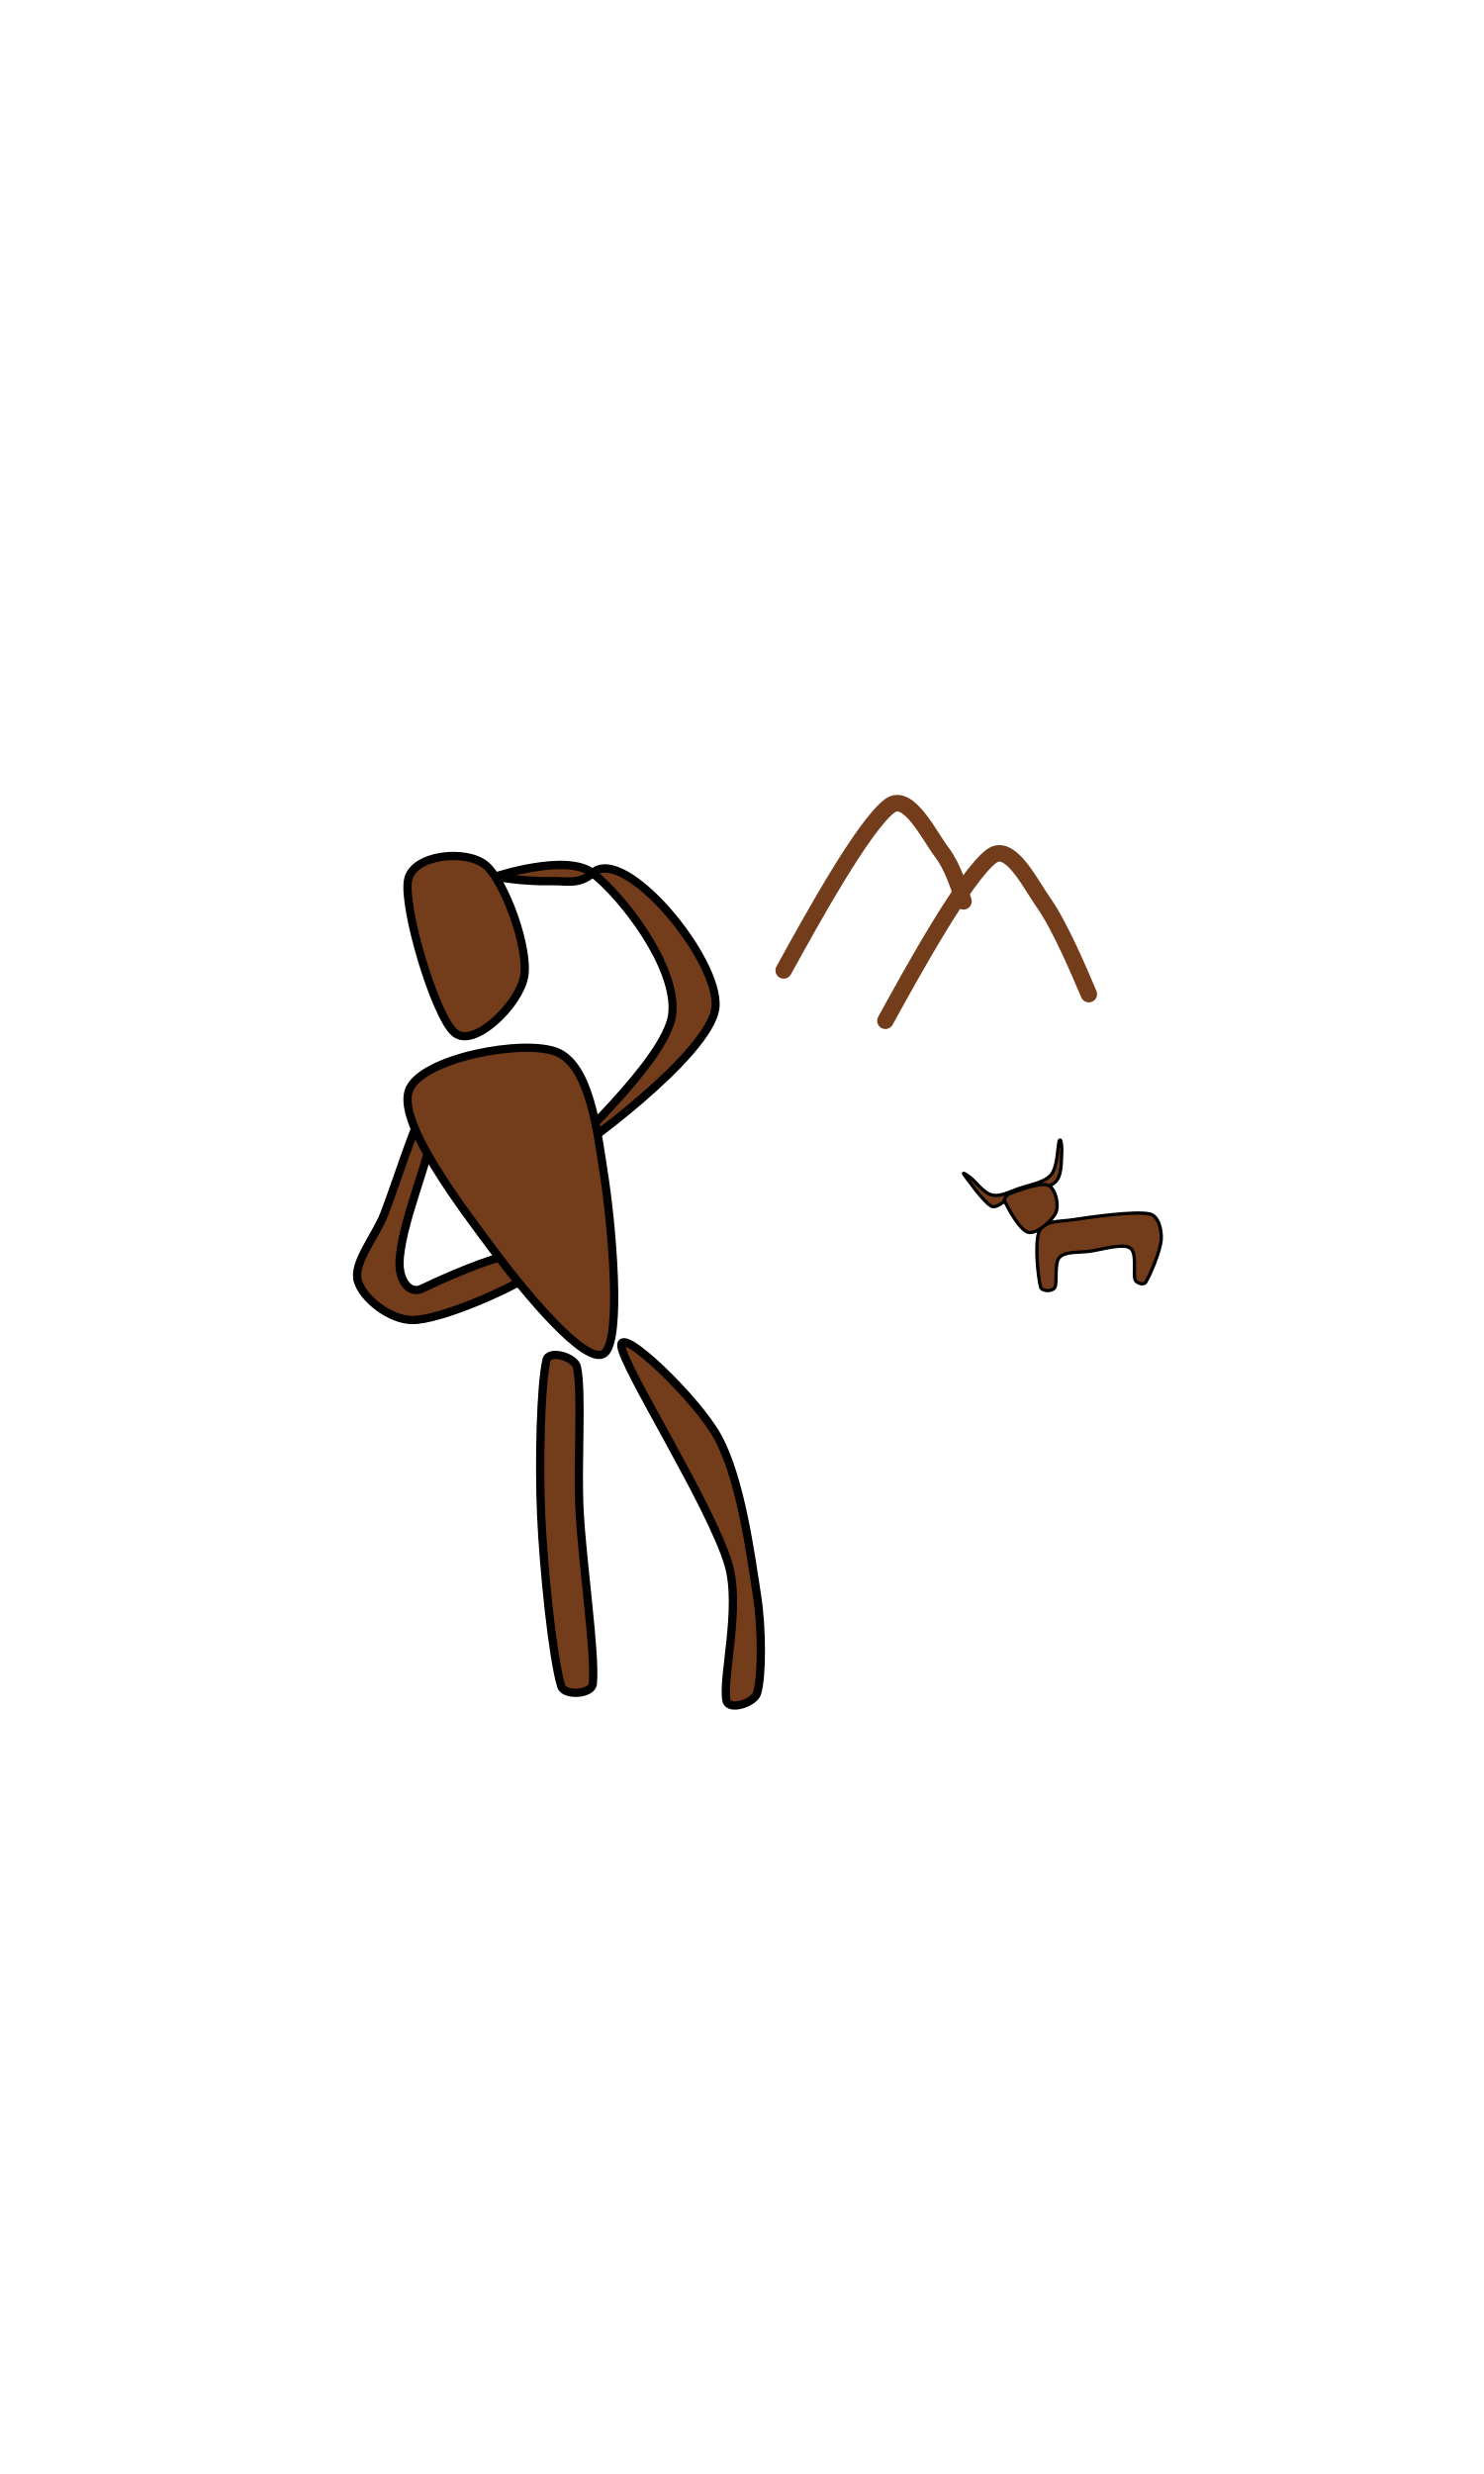
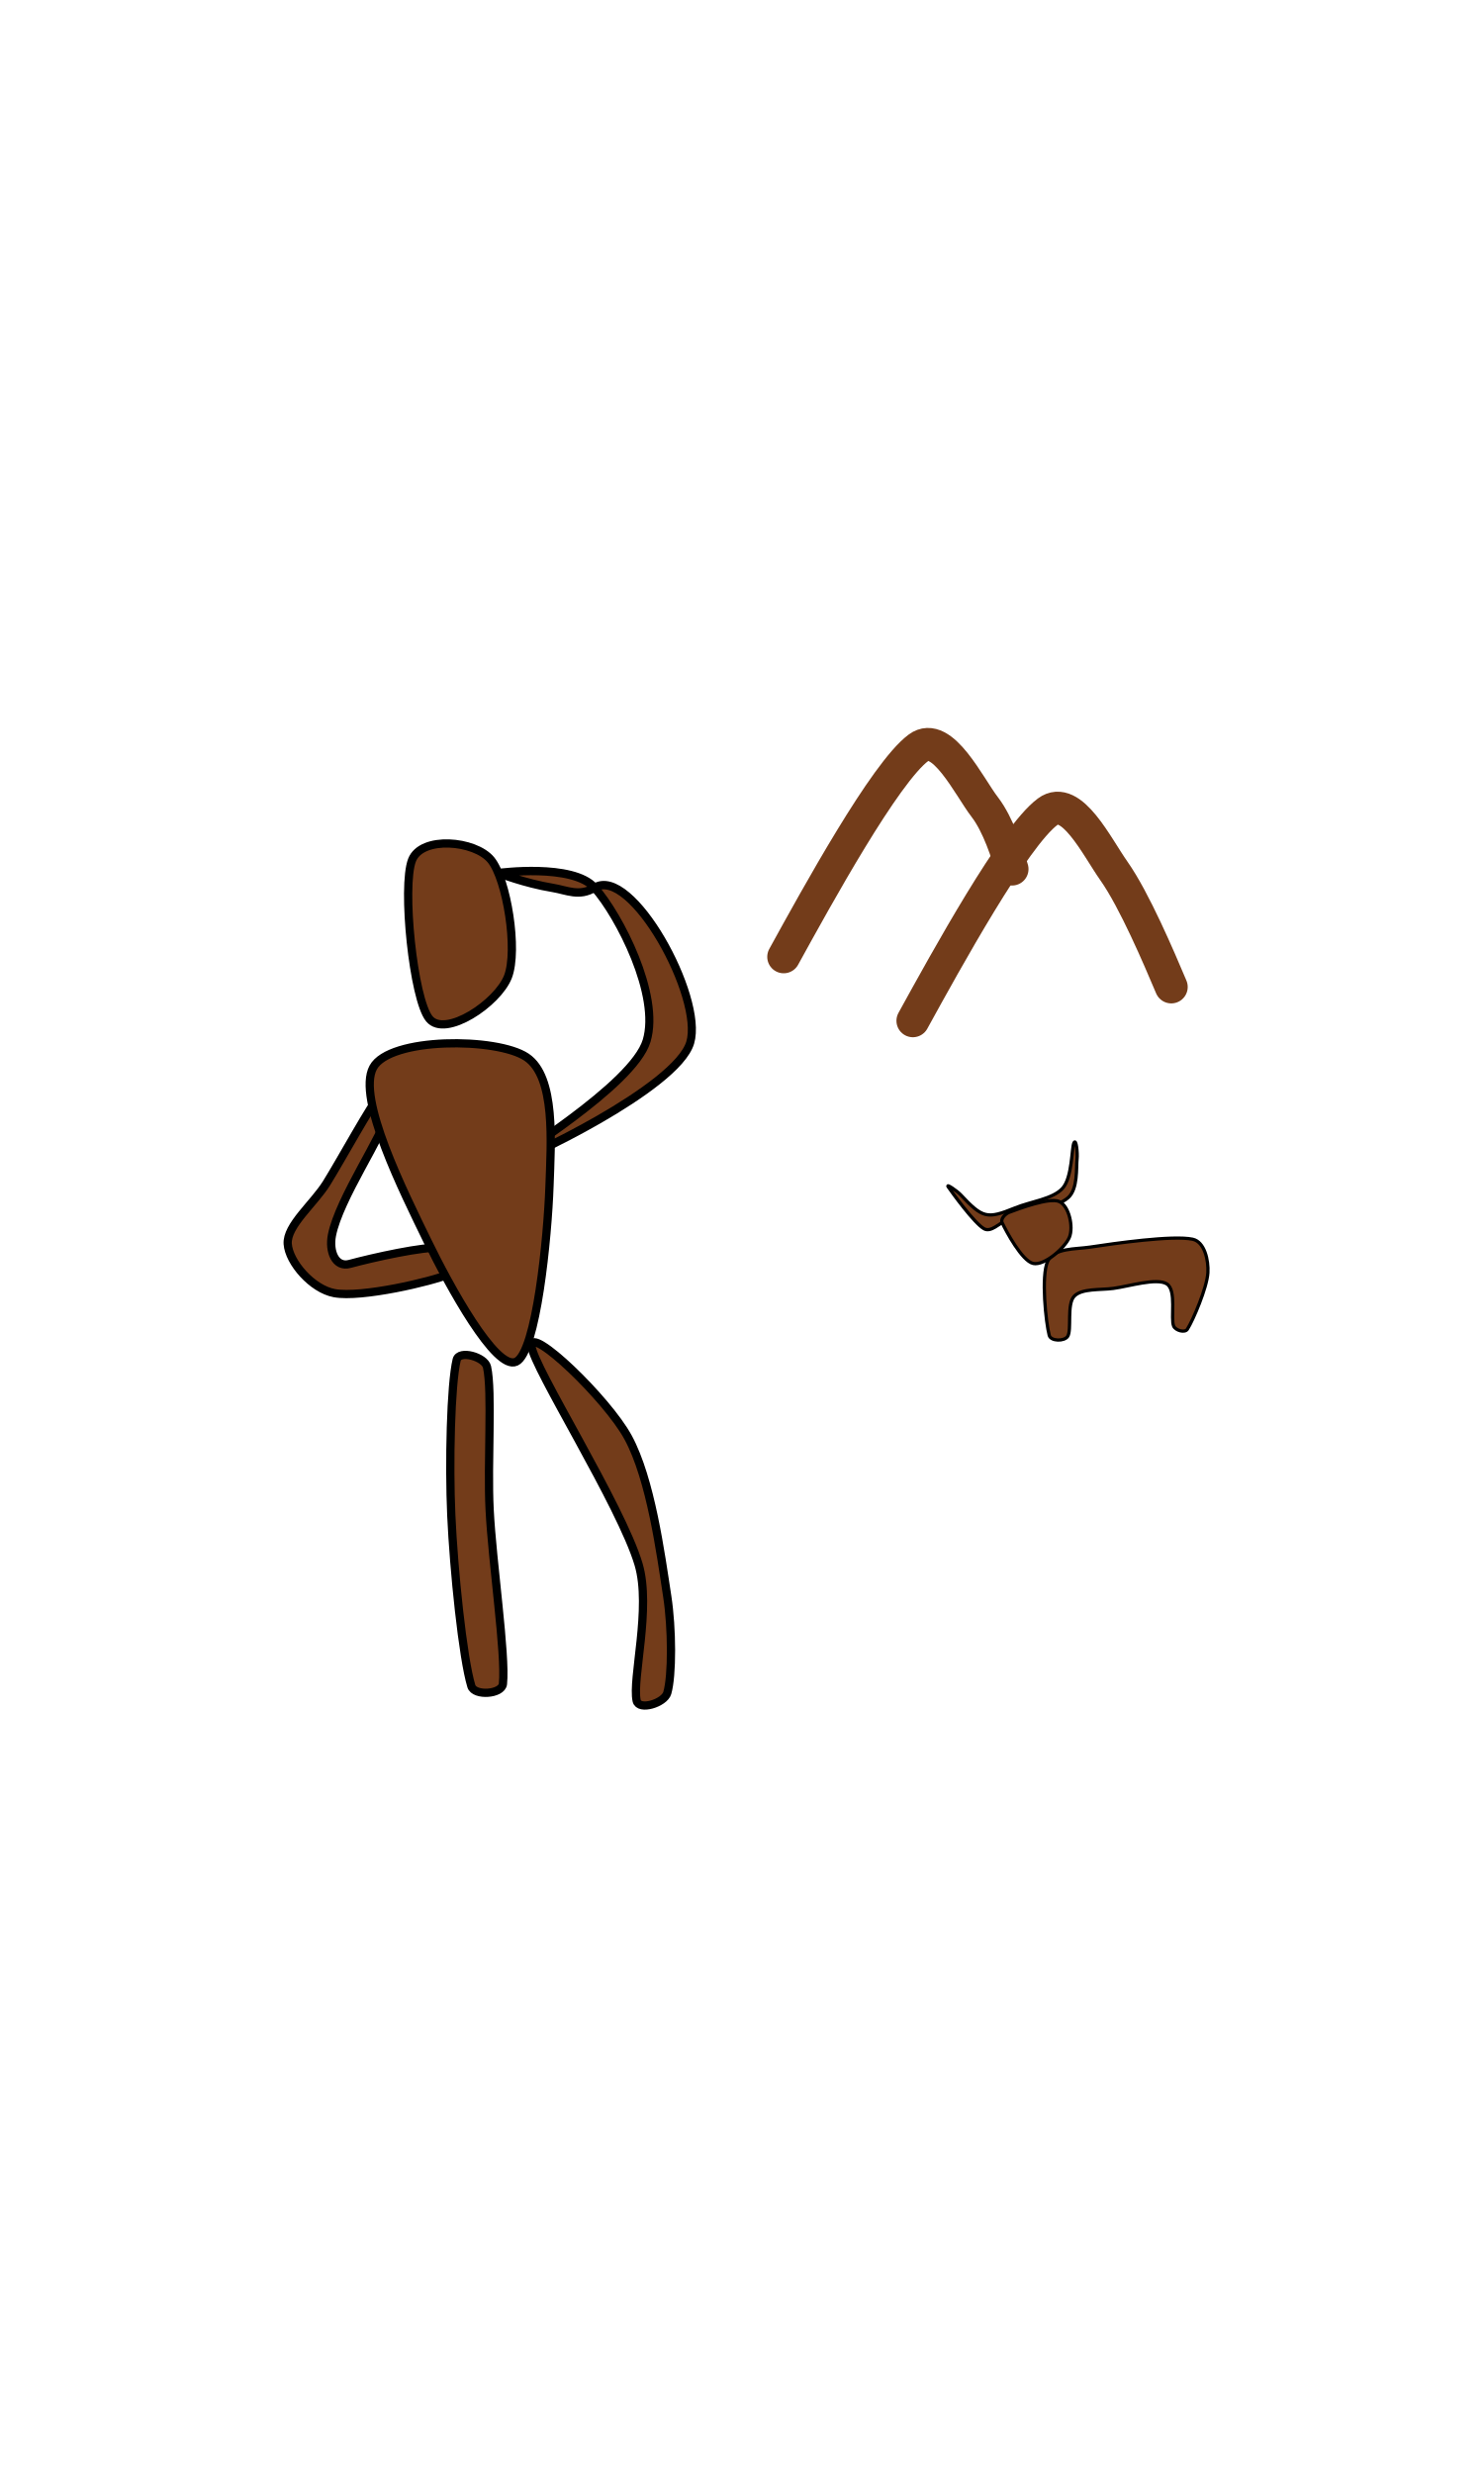
<svg xmlns="http://www.w3.org/2000/svg" width="100%" height="100%" viewBox="0 0 90 150" version="1.1" xml:space="preserve" style="fill-rule:evenodd;clip-rule:evenodd;stroke-linecap:round;stroke-linejoin:round;stroke-miterlimit:1.5;">
  <g transform="matrix(1,0,0,1,-411,-178)">
    <g id="Plan-Wall" transform="matrix(1.71797,0,0,0.636946,-16.7132,87.794)">
      <rect x="9.728" y="140.756" width="654.842" height="235.499" style="fill:none;" />
      <g id="Ebene1">
            </g>
      <g id="middle">
            </g>
      <g id="Disover" transform="matrix(0.582081,0,0,1.56999,181.783,-126.843)">
-         <g id="Men">
-           <g transform="matrix(0.959893,0,0,1,4.46031,-0.0446218)">
+         <g id="Men" transform="matrix(1,0,0,1,-5.4508,4.26326e-14)">
+           <g transform="matrix(0.942957,0.179514,-0.187014,0.982357,54.5136,-22.6778)">
            <path d="M146.898,224.193C146.898,224.193 148.606,224.509 150.455,224.465C151.323,224.444 152.197,224.708 153.03,223.978C155.035,222.22 161.099,229.252 160.794,232.123C160.49,234.994 151.656,241.14 151.202,241.203C150.748,241.266 157.764,235.371 158.068,232.5C158.373,229.63 154.892,225.363 153.03,223.978C151.388,222.758 146.898,224.193 146.898,224.193Z" style="fill:rgb(115,60,26);stroke:black;stroke-width:0.51px;" />
          </g>
          <g transform="matrix(1,0,0,1,-2.17671,-3.41156)">
            <path d="M155.274,256.016C155.168,254.735 159.855,259.2 161.138,261.566C162.511,264.098 163.115,268.626 163.511,271.208C163.806,273.136 163.82,276.005 163.511,277.058C163.331,277.67 161.794,278.149 161.655,277.526C161.364,276.225 162.554,271.896 161.769,269.252C160.706,265.667 155.379,257.297 155.274,256.016Z" style="fill:rgb(115,60,26);stroke:black;stroke-width:0.5px;" />
          </g>
-           <g transform="matrix(1,0,0,1,1.77593,-1.41474)">
+           <g transform="matrix(0.982357,0.187014,-0.187014,0.982357,52.1328,-24.5258)">
            <path d="M139.188,240.016C138.718,240.813 137.601,244.314 136.958,245.986C136.435,247.347 135.048,248.971 135.333,250.048C135.617,251.125 137.297,252.454 138.666,252.448C140.33,252.441 144.343,250.655 145.317,250.004C145.78,249.694 145.066,248.492 144.512,248.541C143.501,248.629 140.561,249.899 139.252,250.535C138.443,250.928 137.864,250.025 137.869,249.03C137.88,246.752 139.833,242.37 139.775,241.204C139.753,240.763 139.412,239.636 139.188,240.016Z" style="fill:rgb(115,60,26);stroke:black;stroke-width:0.5px;" />
          </g>
          <g transform="matrix(1,0,0,1,-0.503288,-3.46766)">
            <path d="M149.066,256.913C148.704,258.411 148.598,263.198 148.739,266.339C148.887,269.637 149.434,274.995 149.956,276.699C150.144,277.311 151.806,277.198 151.872,276.561C152.056,274.779 151.226,269.207 151.065,266.005C150.92,263.122 151.24,258.863 150.907,257.348C150.771,256.732 149.213,256.3 149.066,256.913Z" style="fill:rgb(115,60,26);stroke:black;stroke-width:0.5px;" />
          </g>
-           <g transform="matrix(1,0,0,1,0,-2.30916)">
+           <g transform="matrix(0.982357,0.187014,-0.187014,0.982357,50.5555,-25.7366)">
            <path d="M140.2,239.468C140.836,237.457 147.239,236.264 149.214,237.107C151.189,237.95 151.642,241.909 152.048,244.524C152.521,247.568 153.157,254.594 152.048,255.37C150.94,256.145 147.207,251.606 145.397,249.177C143.422,246.527 139.563,241.48 140.2,239.468Z" style="fill:rgb(115,60,26);stroke:black;stroke-width:0.5px;" />
          </g>
-           <g transform="matrix(1,0,0,1,1.84527,-0.0487865)">
+           <g transform="matrix(0.982357,0.187014,-0.187014,0.982357,51.9455,-23.171)">
            <path d="M138.317,224.411C138.006,226.105 139.974,232.688 141.146,233.664C142.319,234.641 145.043,231.962 145.355,230.268C145.666,228.573 144.188,224.475 143.015,223.499C141.842,222.522 138.606,222.842 138.317,224.411Z" style="fill:rgb(115,60,26);stroke:black;stroke-width:0.5px;" />
          </g>
        </g>
-         <g id="taurus">
+         <g id="taurus" transform="matrix(1.31521,0,0,1.31521,-55.7485,-75.5665)">
          <g transform="matrix(1,0,0,1,-0.150566,-0.764683)">
-             <path d="M178.675,249.797C178.521,249.22 178.291,247.058 178.604,246.38C178.892,245.758 179.878,245.831 180.556,245.728C181.67,245.559 184.384,245.169 185.29,245.365C185.842,245.485 186.025,246.344 185.991,246.908C185.95,247.6 185.307,249.102 185.045,249.513C184.929,249.694 184.504,249.571 184.415,249.375C184.257,249.027 184.56,247.715 184.097,247.424C183.633,247.133 182.346,247.536 181.634,247.631C181.025,247.712 180.177,247.625 179.826,247.993C179.475,248.361 179.719,249.54 179.527,249.841C179.374,250.081 178.748,250.072 178.675,249.797Z" style="fill:rgb(115,60,26);stroke:black;stroke-width:0.2px;" />
+             <path d="M178.675,249.797C178.521,249.22 178.291,247.058 178.604,246.38C178.892,245.758 179.878,245.831 180.556,245.728C181.67,245.559 184.384,245.169 185.29,245.365C185.842,245.485 186.025,246.344 185.991,246.908C185.95,247.6 185.307,249.102 185.045,249.513C184.929,249.694 184.504,249.571 184.415,249.375C184.257,249.027 184.56,247.715 184.097,247.424C183.633,247.133 182.346,247.536 181.634,247.631C181.025,247.712 180.177,247.625 179.826,247.993C179.475,248.361 179.719,249.54 179.527,249.841C179.374,250.081 178.748,250.072 178.675,249.797Z" style="fill:rgb(115,60,26);stroke:black;stroke-width:0.15px;" />
          </g>
          <g transform="matrix(0.991857,-0.127354,0.127354,0.991857,-29.3216,24.8293)">
-             <path d="M173.853,241.464C173.999,241.747 174.829,243.276 175.242,243.587C175.541,243.813 175.971,243.417 176.335,243.334C177.006,243.18 178.673,243.067 179.269,242.666C179.782,242.321 179.813,241.34 179.912,240.927C179.969,240.688 179.996,239.984 179.861,240.19C179.722,240.402 179.587,241.761 179.075,242.199C178.563,242.637 177.557,242.613 176.788,242.817C175.433,243.175 175.245,243.104 174.368,241.888C174.238,241.708 173.751,241.266 173.853,241.464Z" style="fill:rgb(115,60,26);stroke:black;stroke-width:0.2px;" />
+             <path d="M173.853,241.464C173.999,241.747 174.829,243.276 175.242,243.587C175.541,243.813 175.971,243.417 176.335,243.334C177.006,243.18 178.673,243.067 179.269,242.666C179.782,242.321 179.813,241.34 179.912,240.927C179.969,240.688 179.996,239.984 179.861,240.19C179.722,240.402 179.587,241.761 179.075,242.199C178.563,242.637 177.557,242.613 176.788,242.817C175.433,243.175 175.245,243.104 174.368,241.888C174.238,241.708 173.751,241.266 173.853,241.464Z" style="fill:rgb(115,60,26);stroke:black;stroke-width:0.15px;" />
          </g>
-           <path d="M176.352,243.836C176.537,244.229 177.269,245.605 177.786,245.717C178.303,245.83 179.254,244.99 179.453,244.513C179.651,244.037 179.439,243.051 178.976,242.858C178.514,242.666 177.115,243.196 176.678,243.359C176.498,243.426 176.27,243.662 176.352,243.836Z" style="fill:rgb(115,60,26);stroke:black;stroke-width:0.2px;" />
+           <path d="M176.352,243.836C176.537,244.229 177.269,245.605 177.786,245.717C178.303,245.83 179.254,244.99 179.453,244.513C179.651,244.037 179.439,243.051 178.976,242.858C178.514,242.666 177.115,243.196 176.678,243.359C176.498,243.426 176.27,243.662 176.352,243.836Z" style="fill:rgb(115,60,26);stroke:black;stroke-width:0.15px;" />
        </g>
-         <g id="Mountains">
-           <path d="M162.944,229.836C164.556,226.907 167.779,221.048 169.379,219.856C170.513,219.011 171.797,221.719 172.542,222.684C173.201,223.539 173.633,224.944 173.848,225.647" style="fill:none;stroke:rgb(115,60,26);stroke-width:1px;" />
+         <g id="Mountains" transform="matrix(1.2702,0,0,1.2702,-44.0272,-62.9257)">
+           <path d="M162.944,229.836C164.556,226.907 167.779,221.048 169.379,219.856C170.513,219.011 171.797,221.719 172.542,222.684C173.201,223.539 173.633,224.944 173.848,225.647" style="fill:none;stroke:rgb(115,60,26);stroke-width:1.57px;" />
          <g transform="matrix(1,0,0,1,6.16833,3.05222)">
-             <path d="M162.944,229.836C164.556,226.907 167.779,221.048 169.379,219.856C170.513,219.011 171.726,221.529 172.542,222.684C173.525,224.078 174.696,226.84 175.281,228.221" style="fill:none;stroke:rgb(115,60,26);stroke-width:1px;" />
+             <path d="M162.944,229.836C164.556,226.907 167.779,221.048 169.379,219.856C170.513,219.011 171.726,221.529 172.542,222.684C173.525,224.078 174.696,226.84 175.281,228.221" style="fill:none;stroke:rgb(115,60,26);stroke-width:1.57px;" />
          </g>
        </g>
      </g>
      <g id="Right">
            </g>
      <g id="Left">
            </g>
    </g>
  </g>
</svg>
